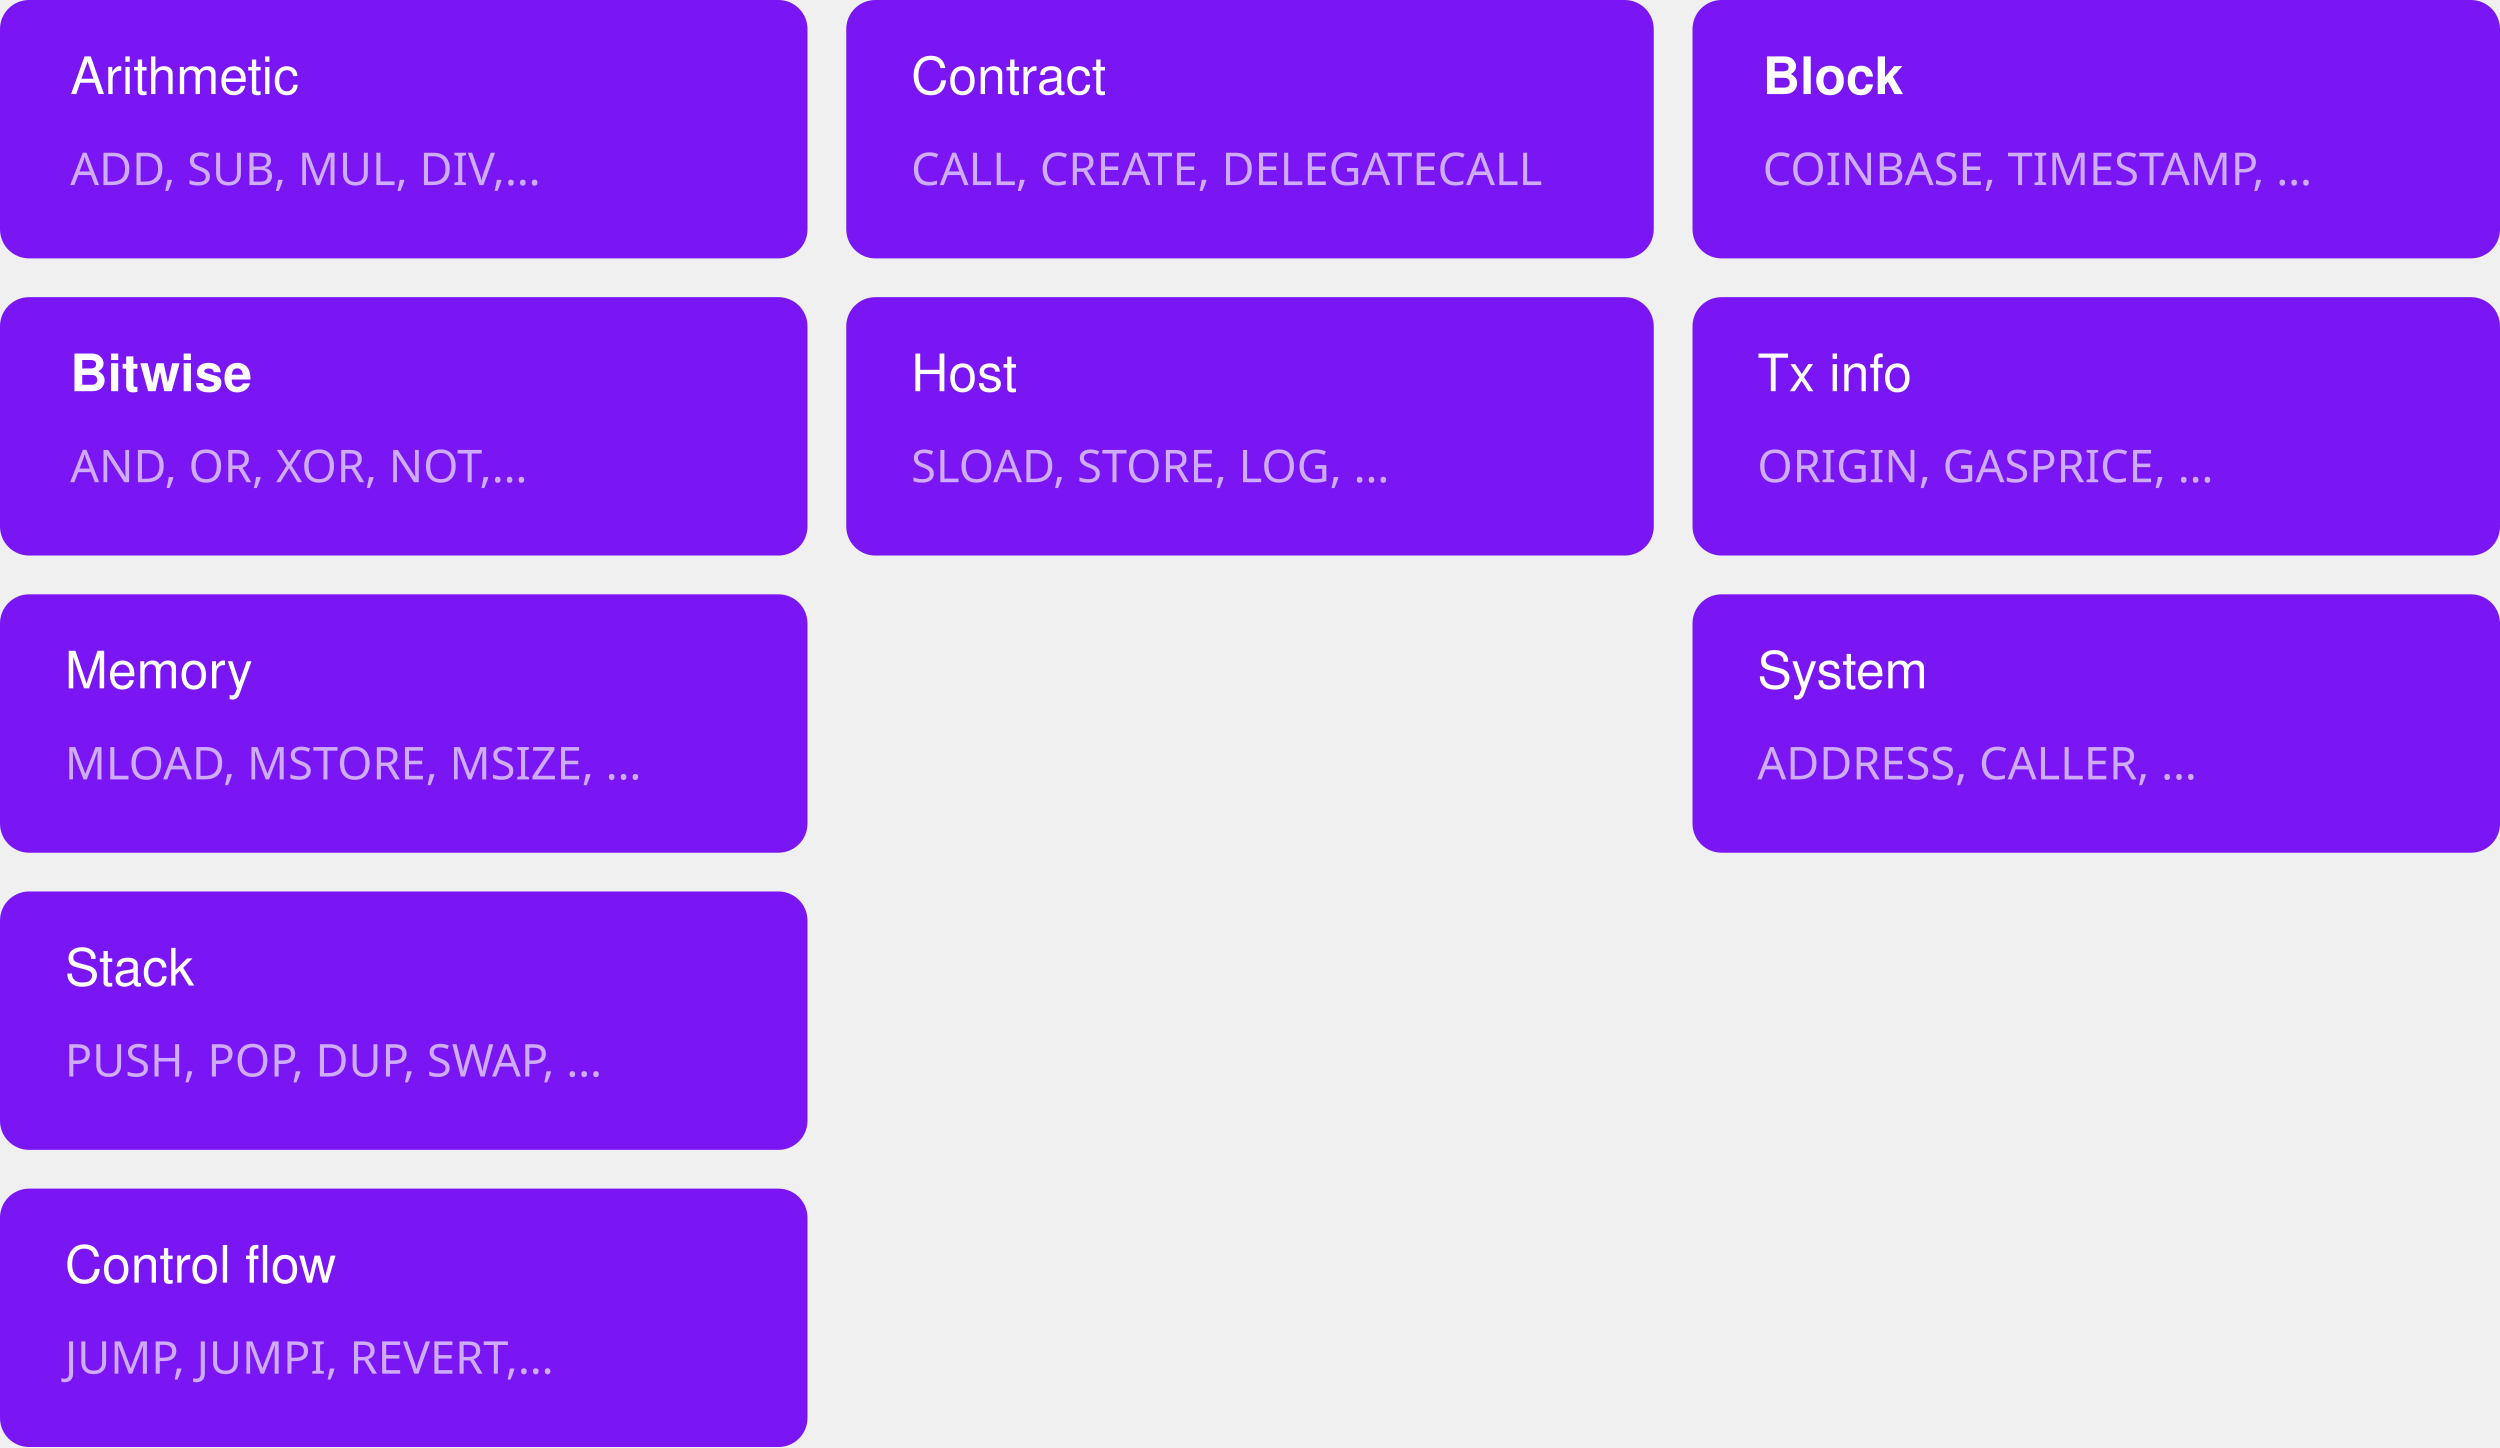
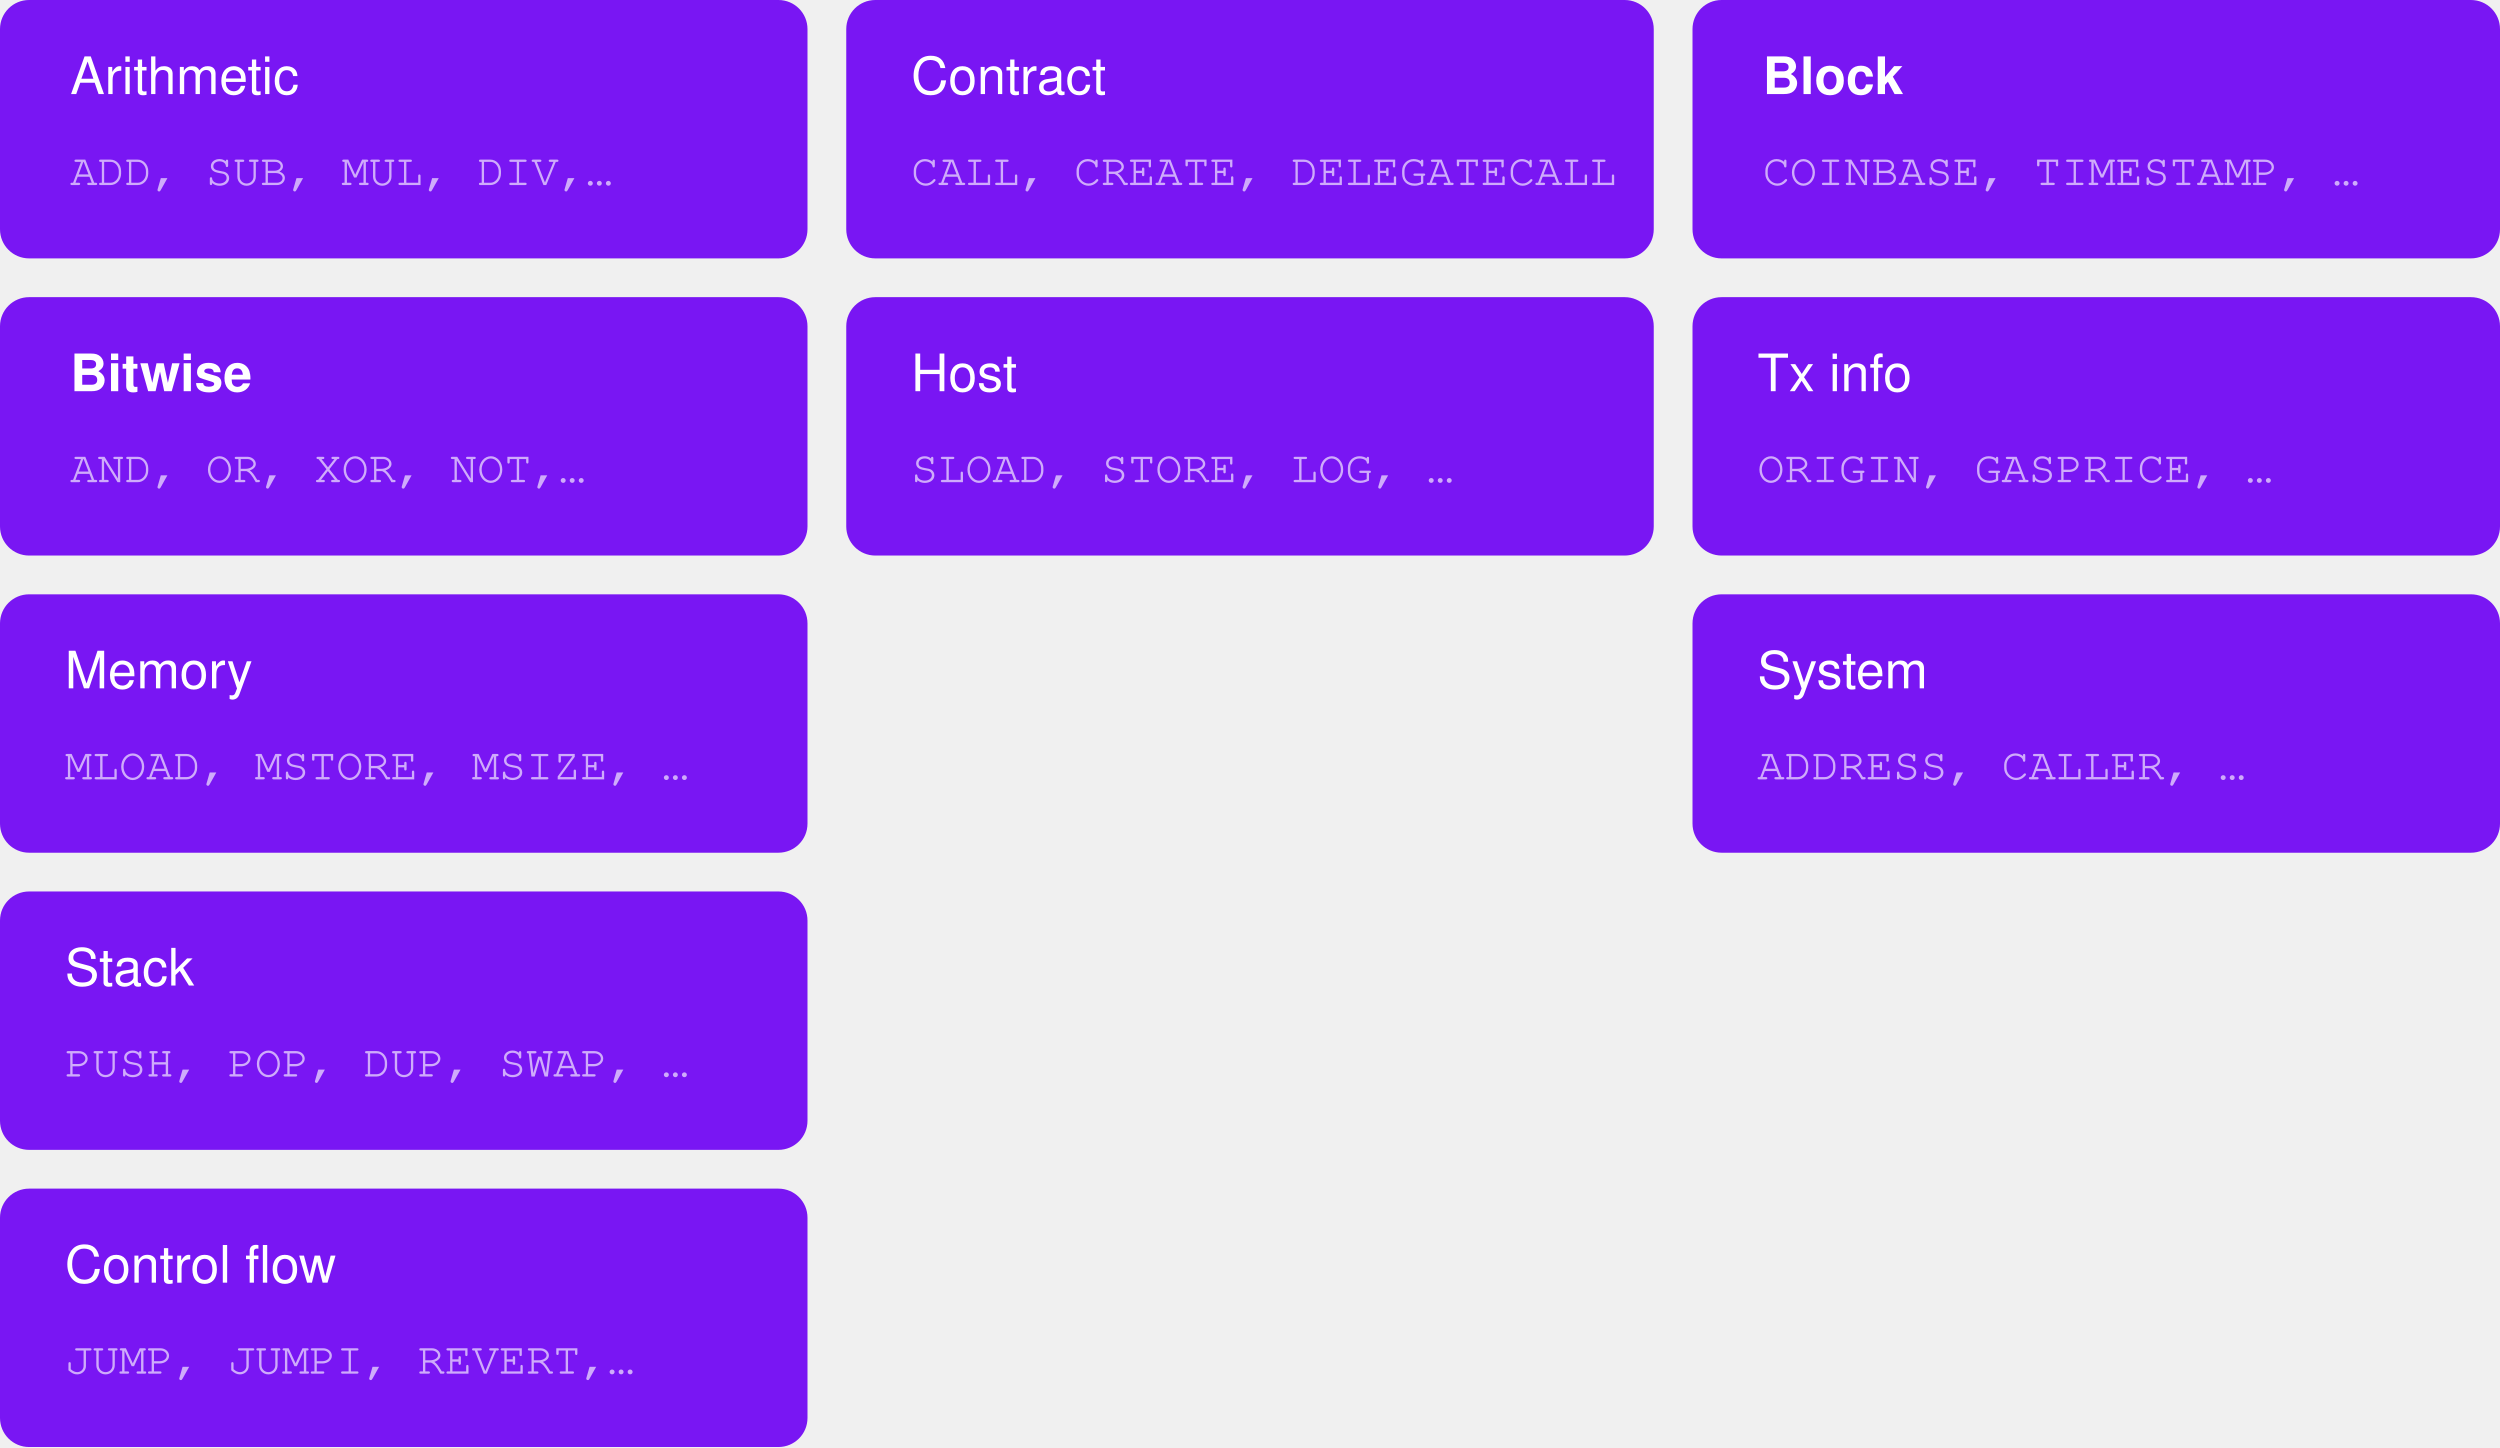
<svg xmlns="http://www.w3.org/2000/svg" width="774px" height="448px" viewBox="0 0 774 448" version="1.1">
  <g id="Page-1" stroke="none" stroke-width="1" fill="none" fill-rule="evenodd">
    <g id="instruction_table" fill-rule="nonzero">
      <g id="arithmetic-logic">
        <rect id="bg" fill="#7916F3" x="0" y="0" width="250" height="80" rx="9" />
-         <g id="Arithmetic-Logic" transform="translate(21.7391, 14.1176)" fill="#FFFFFF" font-family="Helvetica" font-size="16" font-weight="normal">
+         <g id="Arithmetic-Logic" transform="translate(21.7391, 14.1176)" fill="#FFFFFF" font-family="Helvetica, Arial, sans-serif" font-size="16" font-weight="normal">
          <text id="Arithmetic">
            <tspan x="0" y="15">Arithmetic</tspan>
          </text>
        </g>
-         <g id="Instructions" transform="translate(21.7391, 43.2941)" fill="#FFFFFF" fill-opacity="0.8" font-family="JetBrainsMono-Regular, JetBrains Mono" font-size="14" font-weight="normal" opacity="0.8">
+         <g id="Instructions" transform="translate(21.7391, 43.2941)" fill="#FFFFFF" fill-opacity="0.8" font-family="JetBrains Mono, Courier, monospace" font-size="14" font-weight="normal" opacity="0.8">
          <text id="ADD,-SUB,-MUL,-DIV,…">
            <tspan x="0" y="14">ADD, SUB, MUL, DIV,…</tspan>
          </text>
        </g>
      </g>
      <g id="arithmetic-logic-copy-3" transform="translate(262, 0)">
        <rect id="bg" fill="#7916F3" x="0" y="0" width="250" height="80" rx="9" />
-         <g id="Arithmetic-Logic" transform="translate(20.0803, 14.1176)" fill="#FFFFFF" font-family="Helvetica" font-size="16" font-weight="normal">
+         <g id="Arithmetic-Logic" transform="translate(20.0803, 14.1176)" fill="#FFFFFF" font-family="Helvetica, Arial, sans-serif" font-size="16" font-weight="normal">
          <text id="Contract">
            <tspan x="0" y="15">Contract</tspan>
          </text>
        </g>
-         <g id="Instructions" transform="translate(20.0803, 43.2941)" fill="#FFFFFF" fill-opacity="0.8" font-family="JetBrainsMono-Regular, JetBrains Mono" font-size="14" font-weight="normal" opacity="0.8">
+         <g id="Instructions" transform="translate(20.0803, 43.2941)" fill="#FFFFFF" fill-opacity="0.8" font-family="JetBrains Mono, Courier, monospace" font-size="14" font-weight="normal" opacity="0.8">
          <text id="CALL,-CREATE,-DELEGA">
            <tspan x="0" y="14">CALL, CREATE, DELEGATECALL</tspan>
          </text>
        </g>
      </g>
      <g id="arithmetic-logic-copy-6" transform="translate(0, 184)">
        <rect id="bg" fill="#7916F3" x="0" y="0" width="250" height="80" rx="9" />
-         <g id="Arithmetic-Logic" transform="translate(20.0803, 14.1176)" fill="#FFFFFF" font-family="Helvetica" font-size="16" font-weight="normal">
+         <g id="Arithmetic-Logic" transform="translate(20.0803, 14.1176)" fill="#FFFFFF" font-family="Helvetica, Arial, sans-serif" font-size="16" font-weight="normal">
          <text id="Memory">
            <tspan x="0" y="15">Memory</tspan>
          </text>
        </g>
-         <g id="Instructions" transform="translate(20.0803, 43.2941)" fill="#FFFFFF" fill-opacity="0.8" font-family="JetBrainsMono-Regular, JetBrains Mono" font-size="14" font-weight="normal" opacity="0.8">
+         <g id="Instructions" transform="translate(20.0803, 43.2941)" fill="#FFFFFF" fill-opacity="0.8" font-family="JetBrains Mono, Courier, monospace" font-size="14" font-weight="normal" opacity="0.8">
          <text id="MLOAD,-MSTORE,-MSIZE">
            <tspan x="0" y="14">MLOAD, MSTORE, MSIZE, …</tspan>
          </text>
        </g>
      </g>
      <g id="arithmetic-logic-copy-7" transform="translate(0, 276)">
        <rect id="bg" fill="#7916F3" x="0" y="0" width="250" height="80" rx="9" />
-         <g id="Arithmetic-Logic" transform="translate(20.0803, 14.1176)" fill="#FFFFFF" font-family="Helvetica" font-size="16" font-weight="normal">
+         <g id="Arithmetic-Logic" transform="translate(20.0803, 14.1176)" fill="#FFFFFF" font-family="Helvetica, Arial, sans-serif" font-size="16" font-weight="normal">
          <text id="Stack">
            <tspan x="0" y="15">Stack</tspan>
          </text>
        </g>
-         <g id="Instructions" transform="translate(20.0803, 43.2941)" fill="#FFFFFF" fill-opacity="0.8" font-family="JetBrainsMono-Regular, JetBrains Mono" font-size="14" font-weight="normal" opacity="0.8">
+         <g id="Instructions" transform="translate(20.0803, 43.2941)" fill="#FFFFFF" fill-opacity="0.8" font-family="JetBrains Mono, Courier, monospace" font-size="14" font-weight="normal" opacity="0.8">
          <text id="PUSH,-POP,-DUP,-SWAP">
            <tspan x="0" y="14">PUSH, POP, DUP, SWAP, …</tspan>
          </text>
        </g>
      </g>
      <g id="arithmetic-logic-copy-8" transform="translate(524, 184)">
        <rect id="bg" fill="#7916F3" x="0" y="0" width="250" height="80" rx="9" />
-         <g id="Arithmetic-Logic" transform="translate(20.0803, 14.1176)" fill="#FFFFFF" font-family="Helvetica" font-size="16" font-weight="normal">
+         <g id="Arithmetic-Logic" transform="translate(20.0803, 14.1176)" fill="#FFFFFF" font-family="Helvetica, Arial, sans-serif" font-size="16" font-weight="normal">
          <text id="System">
            <tspan x="0" y="15">System</tspan>
          </text>
        </g>
-         <g id="Instructions" transform="translate(20.0803, 43.2941)" fill="#FFFFFF" fill-opacity="0.8" font-family="JetBrainsMono-Regular, JetBrains Mono" font-size="14" font-weight="normal" opacity="0.8">
+         <g id="Instructions" transform="translate(20.0803, 43.2941)" fill="#FFFFFF" fill-opacity="0.8" font-family="JetBrains Mono, Courier, monospace" font-size="14" font-weight="normal" opacity="0.8">
          <text id="ADDRESS,-CALLER,-…">
            <tspan x="0" y="14">ADDRESS, CALLER, …</tspan>
          </text>
        </g>
      </g>
      <g id="arithmetic-logic-copy-9" transform="translate(524, 92)">
        <rect id="bg" fill="#7916F3" x="0" y="0" width="250" height="80" rx="9" />
-         <g id="Arithmetic-Logic" transform="translate(20.0803, 14.1176)" fill="#FFFFFF" font-family="Helvetica" font-size="16" font-weight="normal">
+         <g id="Arithmetic-Logic" transform="translate(20.0803, 14.1176)" fill="#FFFFFF" font-family="Helvetica, Arial, sans-serif" font-size="16" font-weight="normal">
          <text id="Tx-info">
            <tspan x="0" y="15">Tx info</tspan>
          </text>
        </g>
-         <g id="Instructions" transform="translate(20.0803, 43.2941)" fill="#FFFFFF" fill-opacity="0.8" font-family="JetBrainsMono-Regular, JetBrains Mono" font-size="14" font-weight="normal" opacity="0.8">
+         <g id="Instructions" transform="translate(20.0803, 43.2941)" fill="#FFFFFF" fill-opacity="0.8" font-family="JetBrains Mono, Courier, monospace" font-size="14" font-weight="normal" opacity="0.8">
          <text id="ORIGIN,-GASPRICE,-…">
            <tspan x="0" y="14">ORIGIN, GASPRICE, …</tspan>
          </text>
        </g>
      </g>
      <g id="arithmetic-logic-copy-4" transform="translate(0, 368)">
        <rect id="bg" fill="#7916F3" x="0" y="0" width="250" height="80" rx="9" />
-         <g id="Arithmetic-Logic" transform="translate(20.0803, 14.1176)" fill="#FFFFFF" font-family="Helvetica" font-size="16" font-weight="normal">
+         <g id="Arithmetic-Logic" transform="translate(20.0803, 14.1176)" fill="#FFFFFF" font-family="Helvetica, Arial, sans-serif" font-size="16" font-weight="normal">
          <text id="Control-flow">
            <tspan x="0" y="15">Control flow</tspan>
          </text>
        </g>
-         <g id="Instructions" transform="translate(20.0803, 43.2941)" fill="#FFFFFF" fill-opacity="0.8" font-family="JetBrainsMono-Regular, JetBrains Mono" font-size="14" font-weight="normal" opacity="0.8">
+         <g id="Instructions" transform="translate(20.0803, 43.2941)" fill="#FFFFFF" fill-opacity="0.8" font-family="JetBrains Mono, Courier, monospace" font-size="14" font-weight="normal" opacity="0.8">
          <text id="JUMP,-JUMPI,-REVERT,">
            <tspan x="0" y="14">JUMP, JUMPI, REVERT,…</tspan>
          </text>
        </g>
      </g>
      <g id="arithmetic-logic-copy-5" transform="translate(262, 92)">
        <rect id="bg" fill="#7916F3" x="0" y="0" width="250" height="80" rx="9" />
-         <g id="Arithmetic-Logic" transform="translate(20.0803, 14.1176)" fill="#FFFFFF" font-family="Helvetica" font-size="16" font-weight="normal">
+         <g id="Arithmetic-Logic" transform="translate(20.0803, 14.1176)" fill="#FFFFFF" font-family="Helvetica, Arial, sans-serif" font-size="16" font-weight="normal">
          <text id="Host">
            <tspan x="0" y="15">Host</tspan>
          </text>
        </g>
-         <g id="Instructions" transform="translate(20.0803, 43.2941)" fill="#FFFFFF" fill-opacity="0.8" font-family="JetBrainsMono-Regular, JetBrains Mono" font-size="14" font-weight="normal" opacity="0.8">
+         <g id="Instructions" transform="translate(20.0803, 43.2941)" fill="#FFFFFF" fill-opacity="0.8" font-family="JetBrains Mono, Courier, monospace" font-size="14" font-weight="normal" opacity="0.8">
          <text id="SLOAD,-STORE,-LOG,-…">
            <tspan x="0" y="14">SLOAD, STORE, LOG, …</tspan>
          </text>
        </g>
      </g>
      <g id="arithmetic-logic-copy" transform="translate(0, 92)">
        <rect id="bg" fill="#7916F3" x="0" y="0" width="250" height="80" rx="9" />
-         <g id="Arithmetic-Logic" transform="translate(21.7391, 14.1176)" fill="#FFFFFF" font-family="Helvetica-Bold, Helvetica" font-size="16" font-weight="bold">
+         <g id="Arithmetic-Logic" transform="translate(21.7391, 14.1176)" fill="#FFFFFF" font-family="Helvetica, Arial, sans-serif" font-size="16" font-weight="bold">
          <text id="Bitwise">
            <tspan x="0" y="15">Bitwise</tspan>
          </text>
        </g>
-         <g id="Instructions" transform="translate(21.7391, 43.2941)" fill="#FFFFFF" fill-opacity="0.8" font-family="JetBrainsMono-Regular, JetBrains Mono" font-size="14" font-weight="normal" opacity="0.8">
+         <g id="Instructions" transform="translate(21.7391, 43.2941)" fill="#FFFFFF" fill-opacity="0.8" font-family="JetBrains Mono, Courier, monospace" font-size="14" font-weight="normal" opacity="0.8">
          <text id="AND,-OR,-XOR,-NOT,…">
            <tspan x="0" y="14">AND, OR, XOR, NOT,…</tspan>
          </text>
        </g>
      </g>
      <g id="arithmetic-logic-copy-2" transform="translate(524, 0)">
        <rect id="bg" fill="#7916F3" x="0" y="0" width="250" height="80" rx="9" />
-         <g id="Arithmetic-Logic" transform="translate(21.7391, 14.1176)" fill="#FFFFFF" font-family="Helvetica-Bold, Helvetica" font-size="16" font-weight="bold">
+         <g id="Arithmetic-Logic" transform="translate(21.7391, 14.1176)" fill="#FFFFFF" font-family="Helvetica, Arial, sans-serif" font-size="16" font-weight="bold">
          <text id="Block">
            <tspan x="0" y="15">Block</tspan>
          </text>
        </g>
-         <g id="Instructions" transform="translate(21.7391, 43.2941)" fill="#FFFFFF" fill-opacity="0.8" font-family="JetBrainsMono-Regular, JetBrains Mono" font-size="14" font-weight="normal" opacity="0.8">
+         <g id="Instructions" transform="translate(21.7391, 43.2941)" fill="#FFFFFF" fill-opacity="0.8" font-family="JetBrains Mono, Courier, monospace" font-size="14" font-weight="normal" opacity="0.8">
          <text id="COINBASE,-TIMESTAMP,">
            <tspan x="0" y="14">COINBASE, TIMESTAMP, …</tspan>
          </text>
        </g>
      </g>
    </g>
  </g>
</svg>
